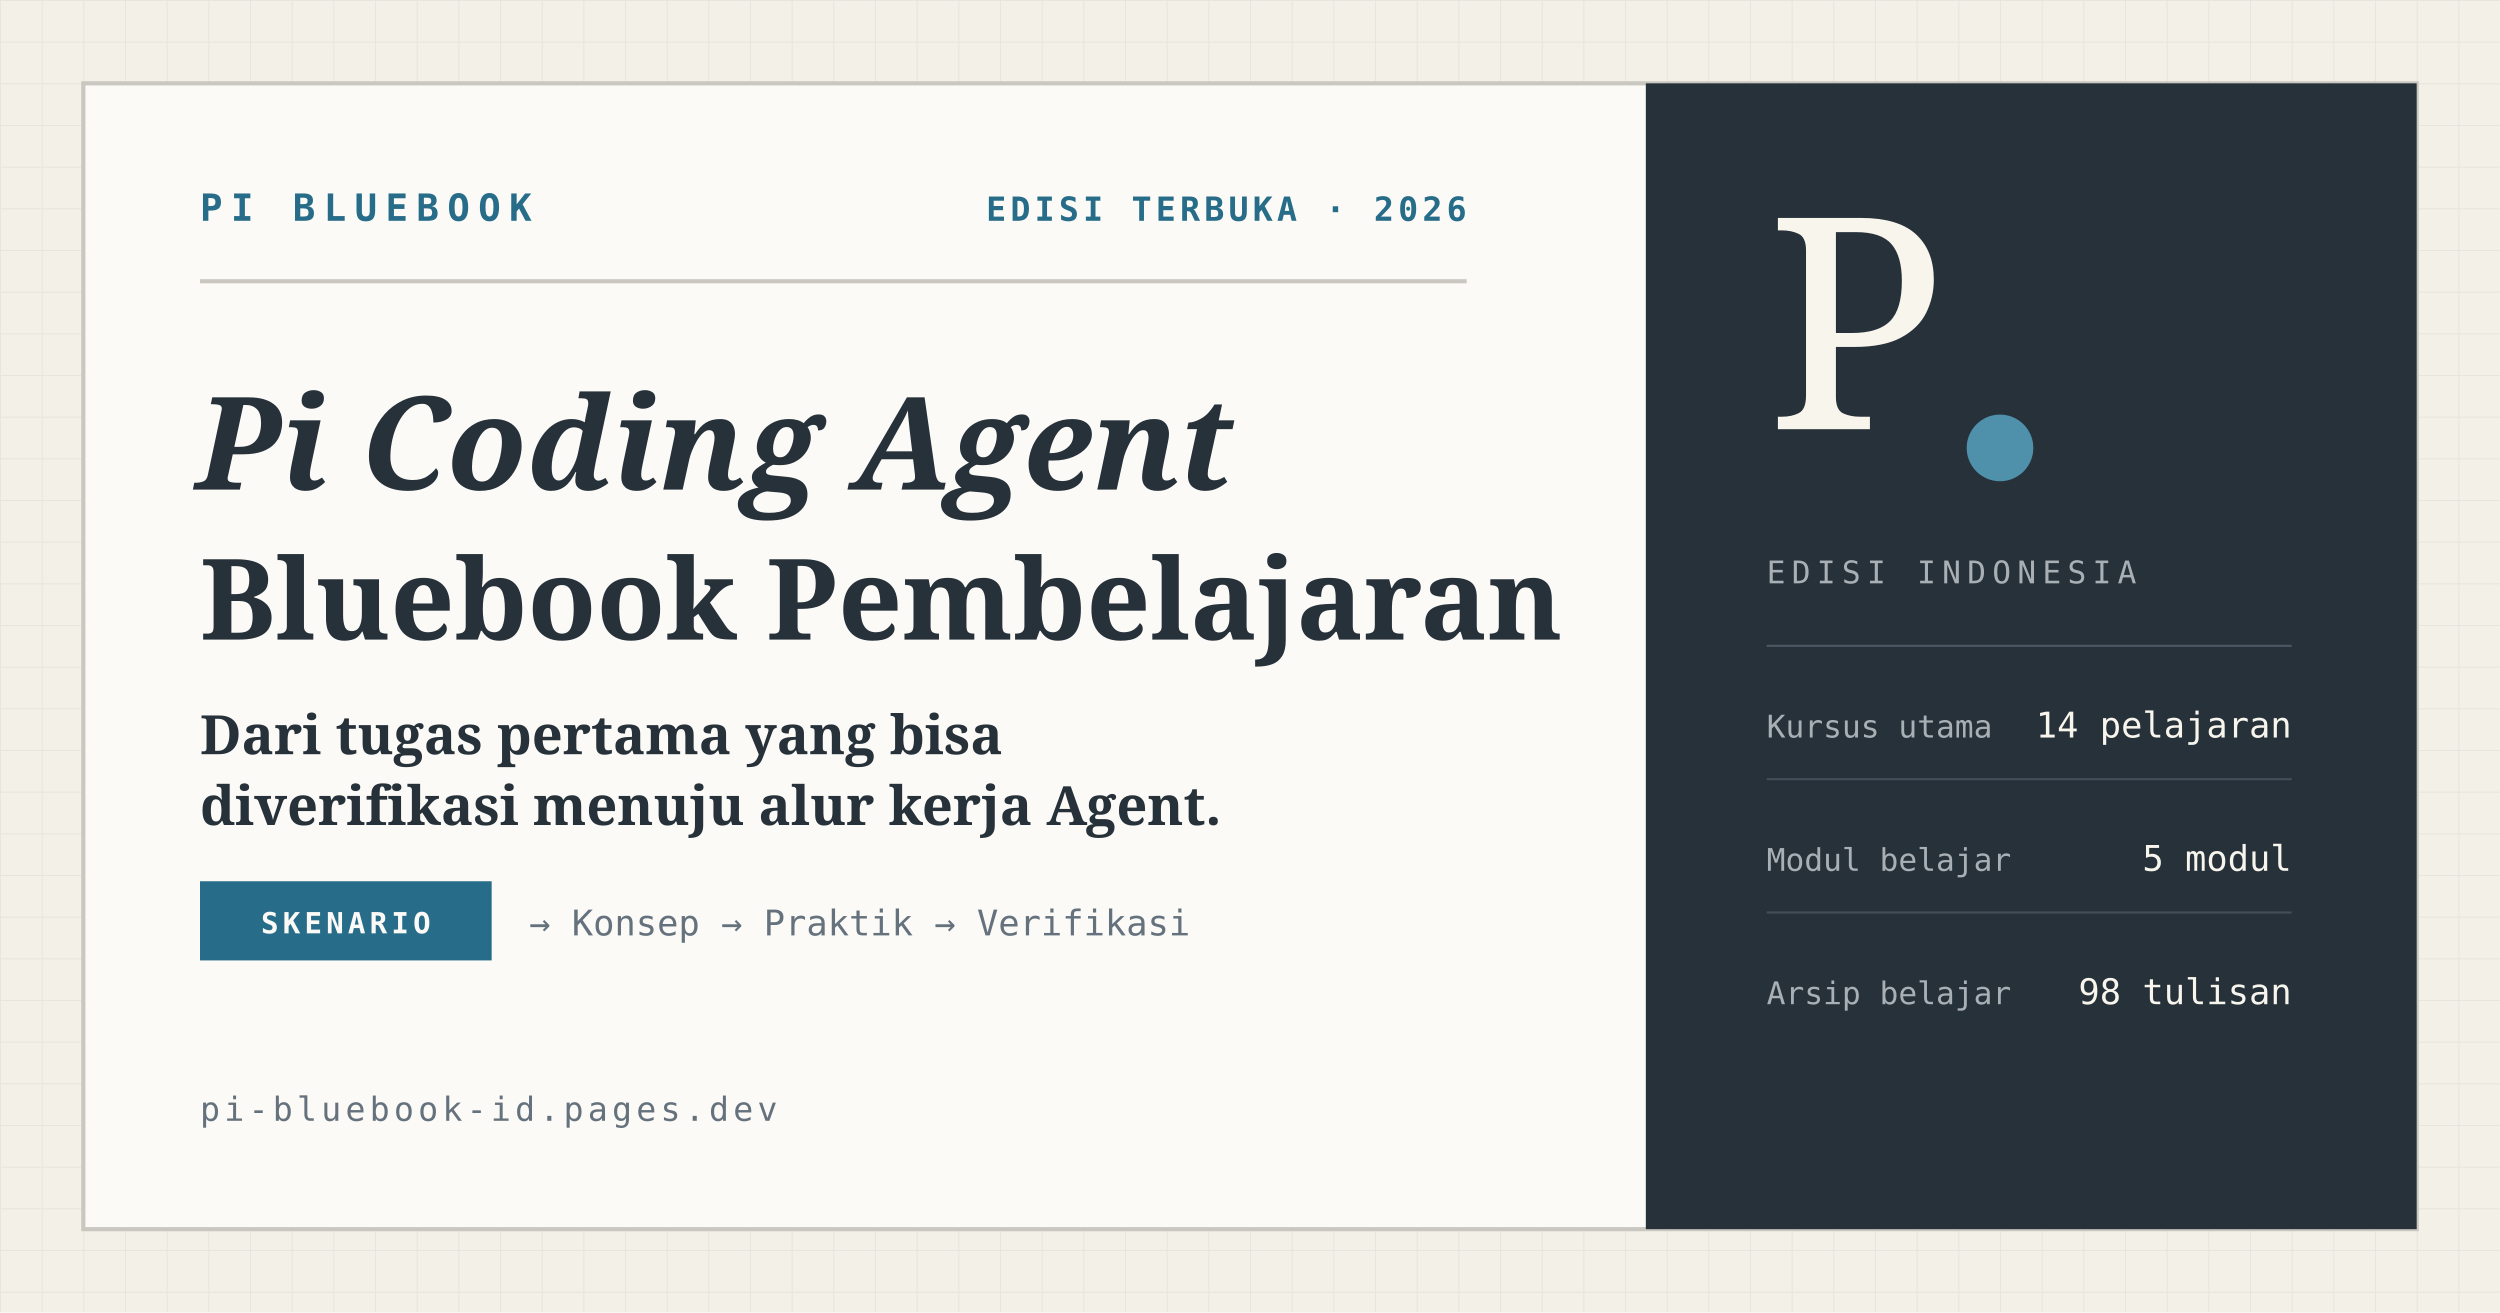
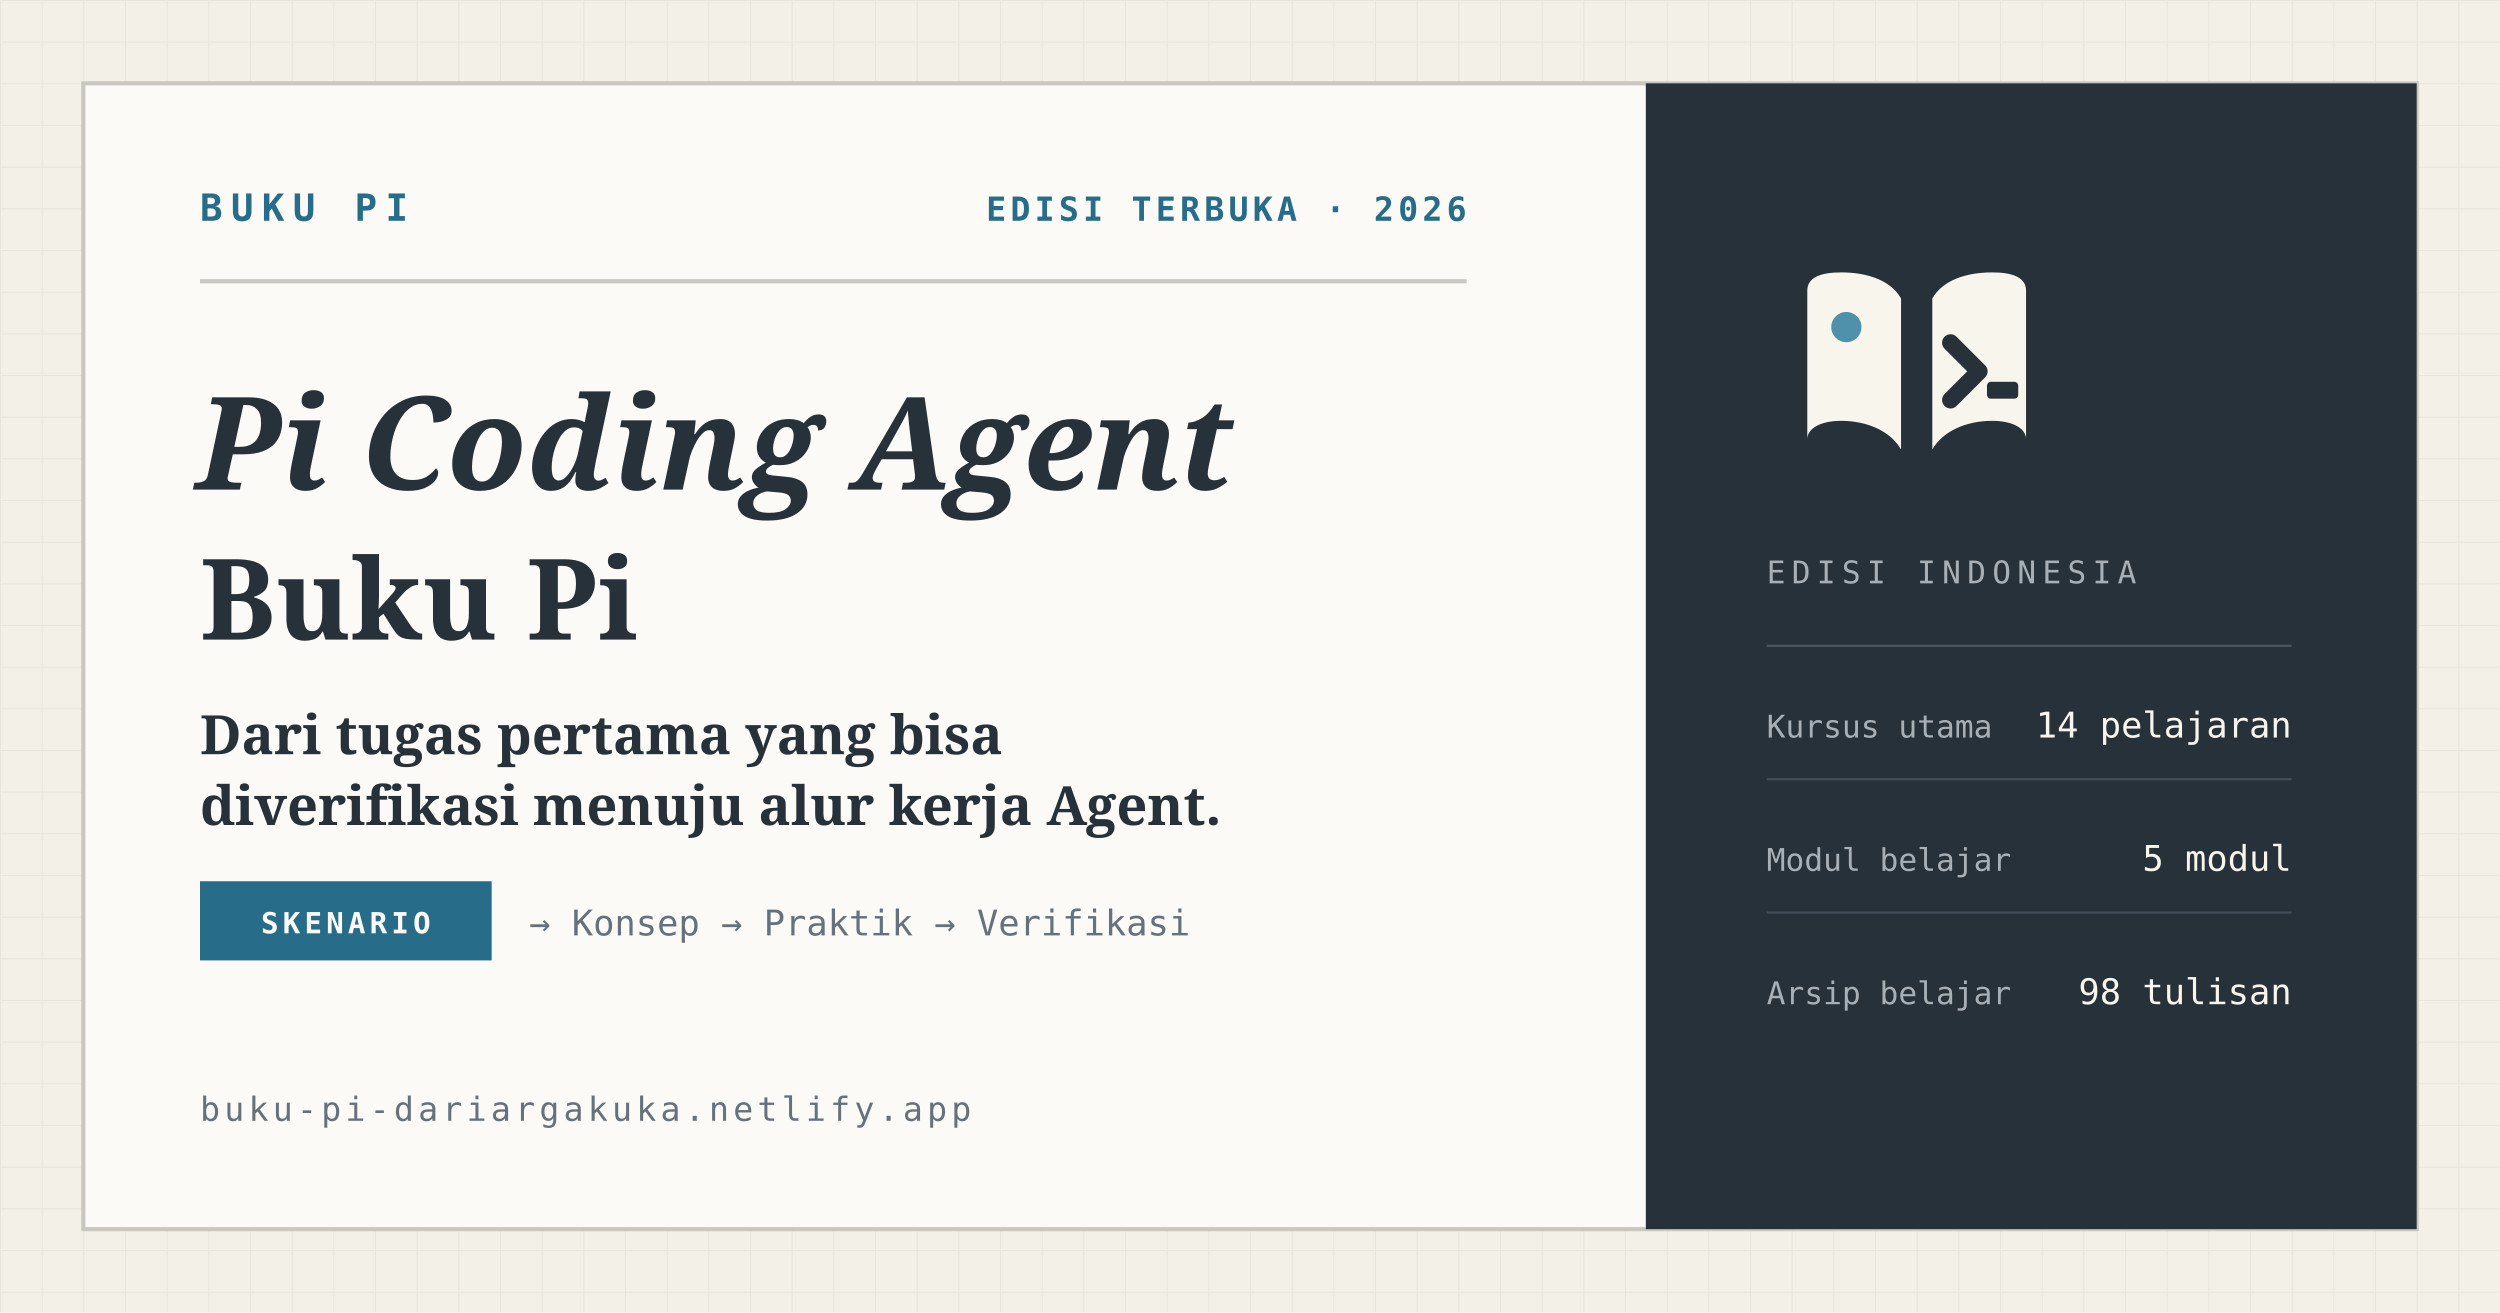
<svg xmlns="http://www.w3.org/2000/svg" width="1200" height="630" viewBox="0 0 1200 630" role="img" aria-labelledby="title desc">
  <defs>
    <pattern id="grid" width="20" height="20" patternUnits="userSpaceOnUse">
      <path d="M20 0H0V20" fill="none" stroke="#26313a" stroke-opacity=".055" stroke-width="1" />
    </pattern>
  </defs>
  <rect width="1200" height="630" fill="#f3f0e8" />
  <rect width="1200" height="630" fill="url(#grid)" />
  <rect x="40" y="40" width="1120" height="550" fill="#fbfaf6" stroke="#c9c7c0" stroke-width="2" />
  <rect x="790" y="40" width="370" height="550" fill="#26313a" />
-   <text x="96" y="106" fill="#276d89" font-family="SFMono-Regular, Menlo, monospace" font-size="18" font-weight="700" letter-spacing="4">PI BLUEBOOK</text>
+   <text x="96" y="106" fill="#276d89" font-family="SFMono-Regular, Menlo, monospace" font-size="18" font-weight="700" letter-spacing="4">BUKU PI</text>
  <text x="704" y="106" fill="#276d89" font-family="SFMono-Regular, Menlo, monospace" font-size="16" font-weight="700" text-anchor="end" letter-spacing="2">EDISI TERBUKA · 2026</text>
  <line x1="96" y1="135" x2="704" y2="135" stroke="#c9c7c0" stroke-width="2" />
  <text x="94" y="235" fill="#26313a" font-family="Iowan Old Style, Baskerville, Georgia, serif" font-size="62" font-style="italic" font-weight="600">Pi Coding Agent</text>
-   <text x="96" y="307" fill="#26313a" font-family="Iowan Old Style, Baskerville, Georgia, serif" font-size="54" font-weight="600">Bluebook Pembelajaran</text>
+   <text x="96" y="307" fill="#26313a" font-family="Iowan Old Style, Baskerville, Georgia, serif" font-size="54" font-weight="600">Buku Pi</text>
  <text x="96" y="362" fill="#26313a" font-family="Iowan Old Style, Baskerville, Georgia, serif" font-size="26" font-weight="600">Dari tugas pertama yang bisa</text>
  <text x="96" y="396" fill="#26313a" font-family="Iowan Old Style, Baskerville, Georgia, serif" font-size="26" font-weight="600">diverifikasi menuju alur kerja Agent.</text>
  <rect x="96" y="423" width="140" height="38" fill="#276d89" />
  <text x="166" y="448" fill="#fbfaf6" font-family="SFMono-Regular, Menlo, monospace" font-size="14" font-weight="700" text-anchor="middle" letter-spacing="2">SKENARIO</text>
  <text x="254" y="449" fill="#65727d" font-family="SFMono-Regular, Menlo, monospace" font-size="17">→ Konsep → Praktik → Verifikasi</text>
-   <text x="96" y="538" fill="#65727d" font-family="SFMono-Regular, Menlo, monospace" font-size="16" letter-spacing="2">pi-bluebook-id.pages.dev</text>
-   <text x="848" y="206" fill="#f8f5ed" font-family="Iowan Old Style, Baskerville, serif" font-size="142">P</text>
-   <circle cx="960" cy="215" r="16" fill="#4f90aa" />
+   <text x="96" y="538" fill="#65727d" font-family="SFMono-Regular, Menlo, monospace" font-size="16" letter-spacing="2">buku-pi-dariargakuka.netlify.app</text>
+   <g transform="translate(845,112) scale(1.25)">
+     <path fill="#f8f5ed" d="M54 25c-4-7-13-10-23-10-8 0-13 2-13 7v57c0-4 5-7 13-7 10 0 19 4 23 11z" />
+     <path fill="#f8f5ed" d="M66 25c4-7 13-10 23-10 8 0 13 2 13 7v57c0-4-5-7-13-7-10 0-19 4-23 11z" />
+     <path fill="none" stroke="#26313a" stroke-width="6.5" stroke-linecap="round" stroke-linejoin="round" d="M73 42l11 11-11 11" />
+     <rect x="87" y="57" width="12" height="6.5" rx="1.5" fill="#26313a" />
+     <circle cx="33" cy="36" r="5.8" fill="#4f90aa" />
+   </g>
  <text x="848" y="280" fill="#a9b0b5" font-family="SFMono-Regular, Menlo, monospace" font-size="15" letter-spacing="3">EDISI INDONESIA</text>
  <line x1="848" y1="310" x2="1100" y2="310" stroke="#65727d" stroke-opacity=".6" />
  <text x="848" y="354" fill="#a9b0b5" font-family="SFMono-Regular, Menlo, monospace" font-size="15">Kursus utama</text>
  <text x="1100" y="354" fill="#f8f5ed" font-family="SFMono-Regular, Menlo, monospace" font-size="17" text-anchor="end">14 pelajaran</text>
  <line x1="848" y1="374" x2="1100" y2="374" stroke="#65727d" stroke-opacity=".45" />
  <text x="848" y="418" fill="#a9b0b5" font-family="SFMono-Regular, Menlo, monospace" font-size="15">Modul belajar</text>
  <text x="1100" y="418" fill="#f8f5ed" font-family="SFMono-Regular, Menlo, monospace" font-size="17" text-anchor="end">5 modul</text>
  <line x1="848" y1="438" x2="1100" y2="438" stroke="#65727d" stroke-opacity=".45" />
  <text x="848" y="482" fill="#a9b0b5" font-family="SFMono-Regular, Menlo, monospace" font-size="15">Arsip belajar</text>
  <text x="1100" y="482" fill="#f8f5ed" font-family="SFMono-Regular, Menlo, monospace" font-size="17" text-anchor="end">98 tulisan</text>
</svg>
